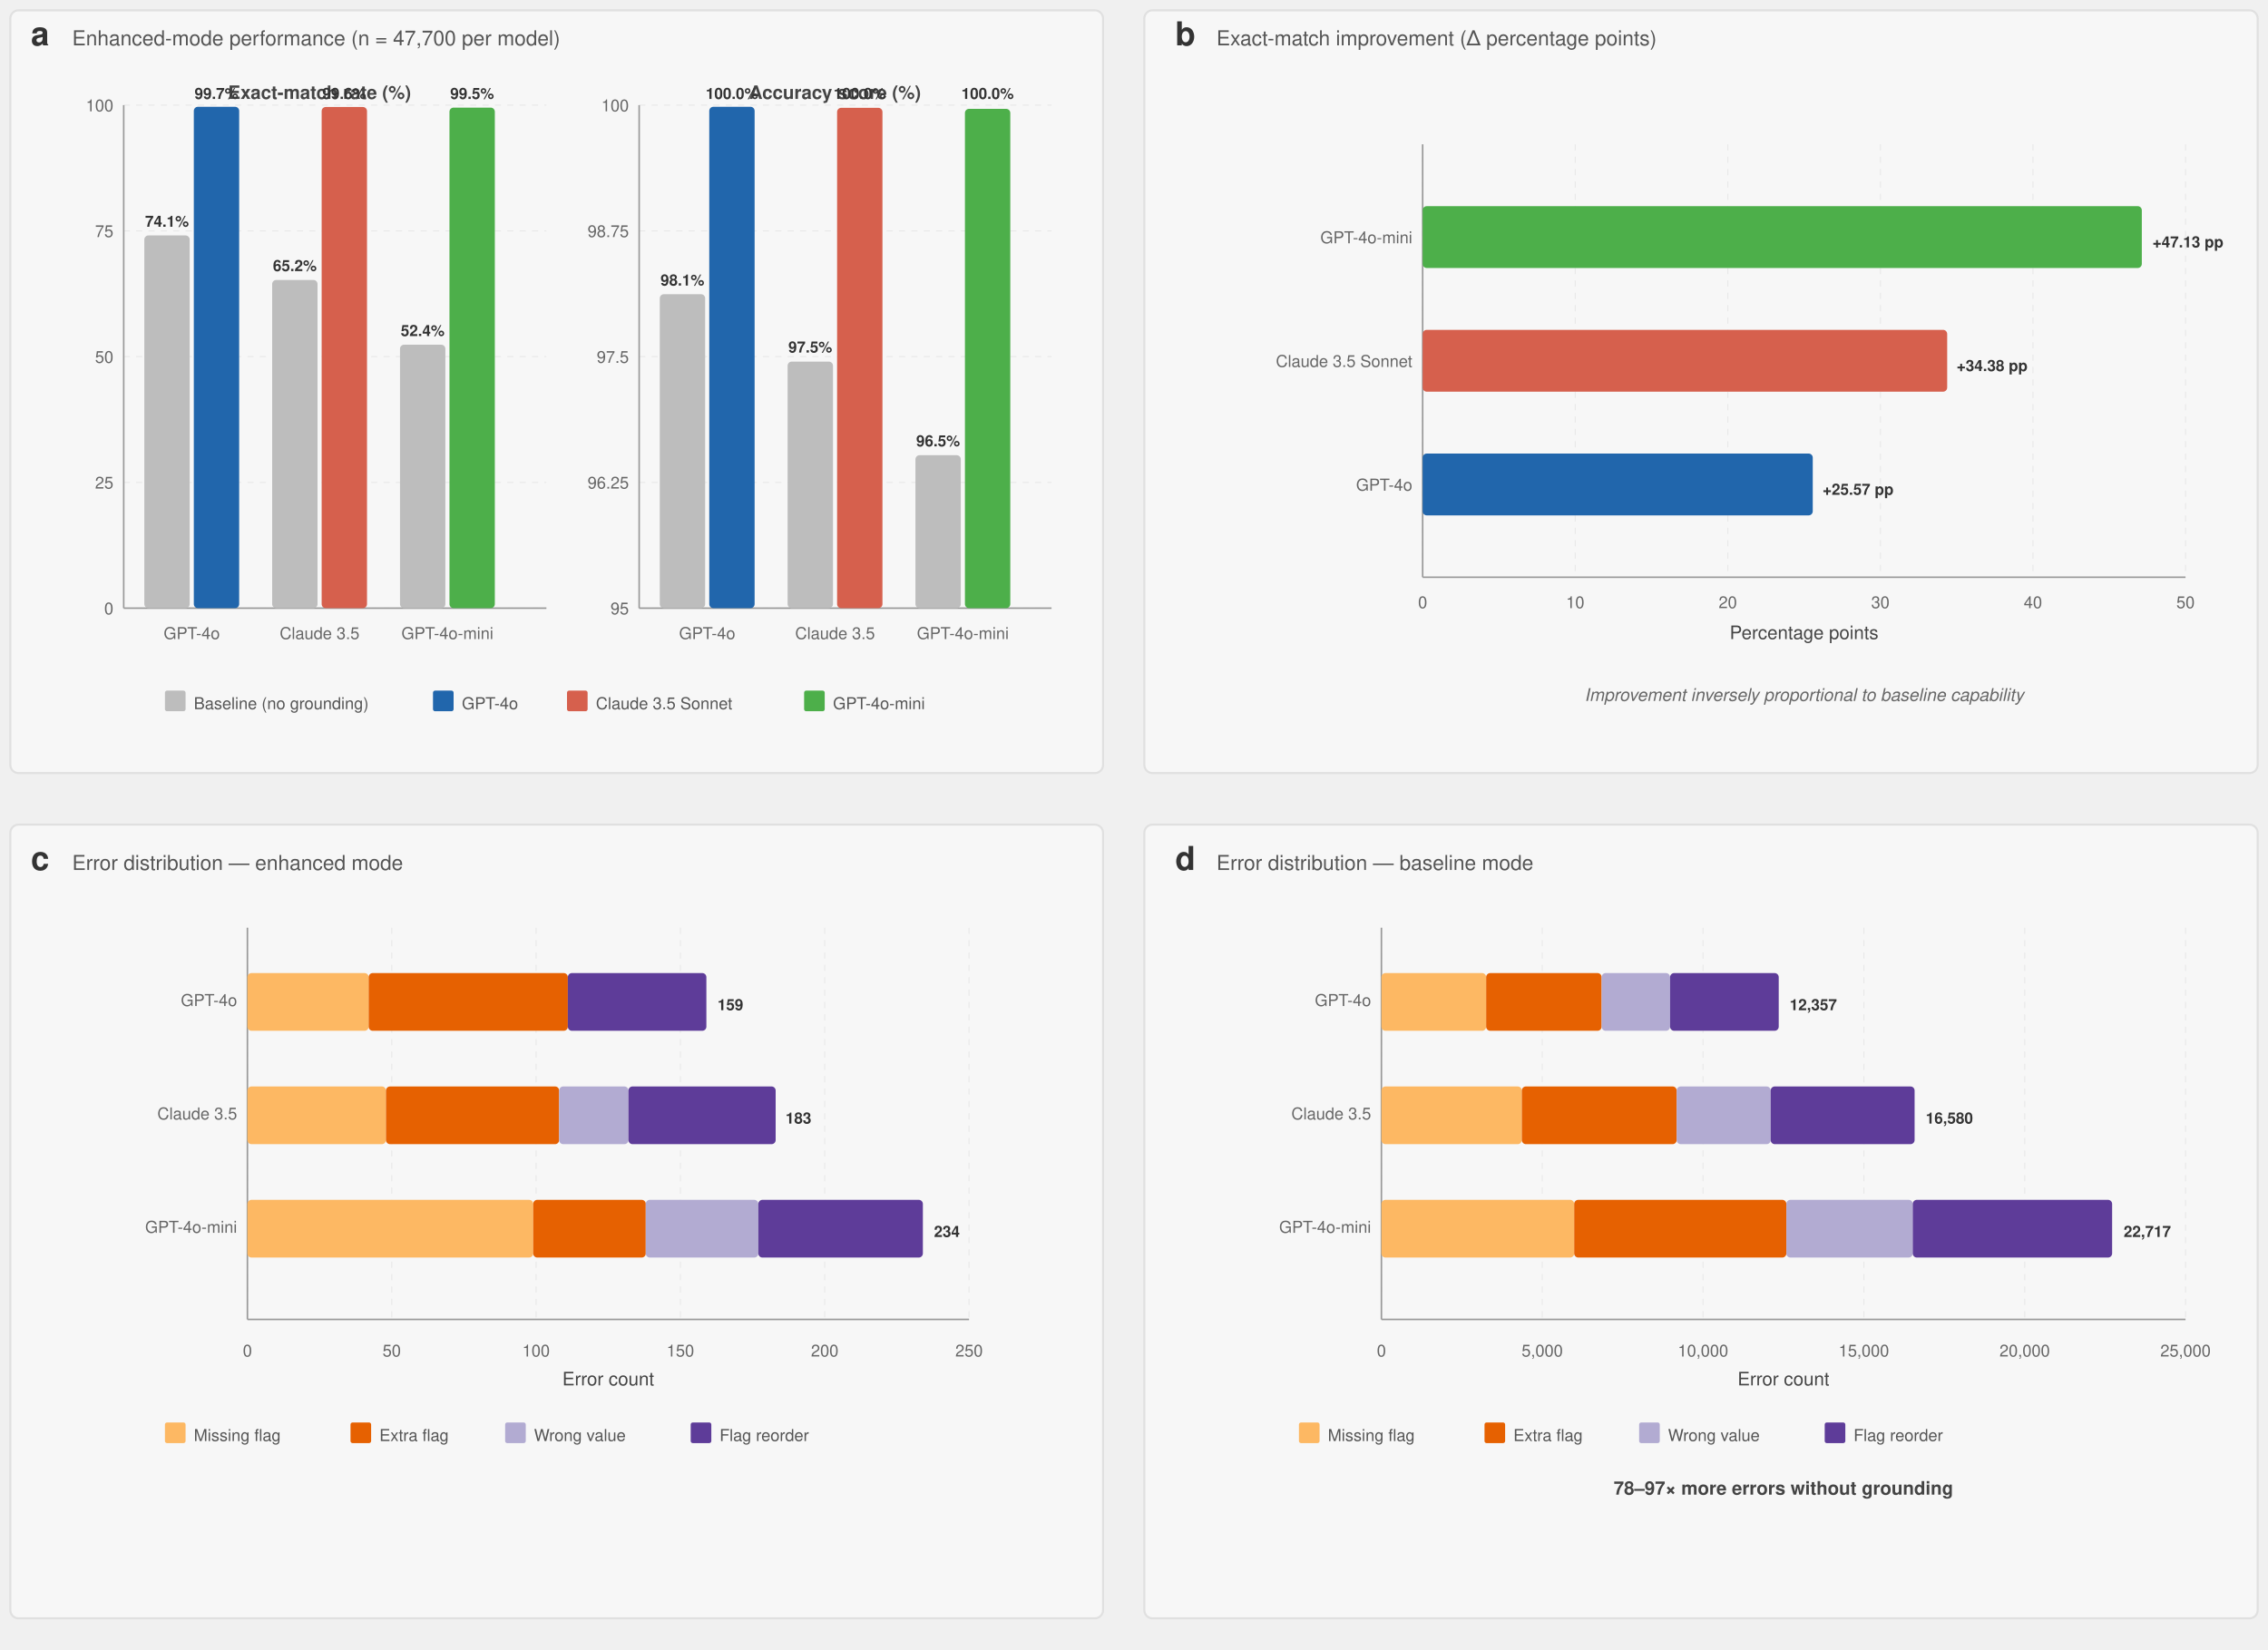
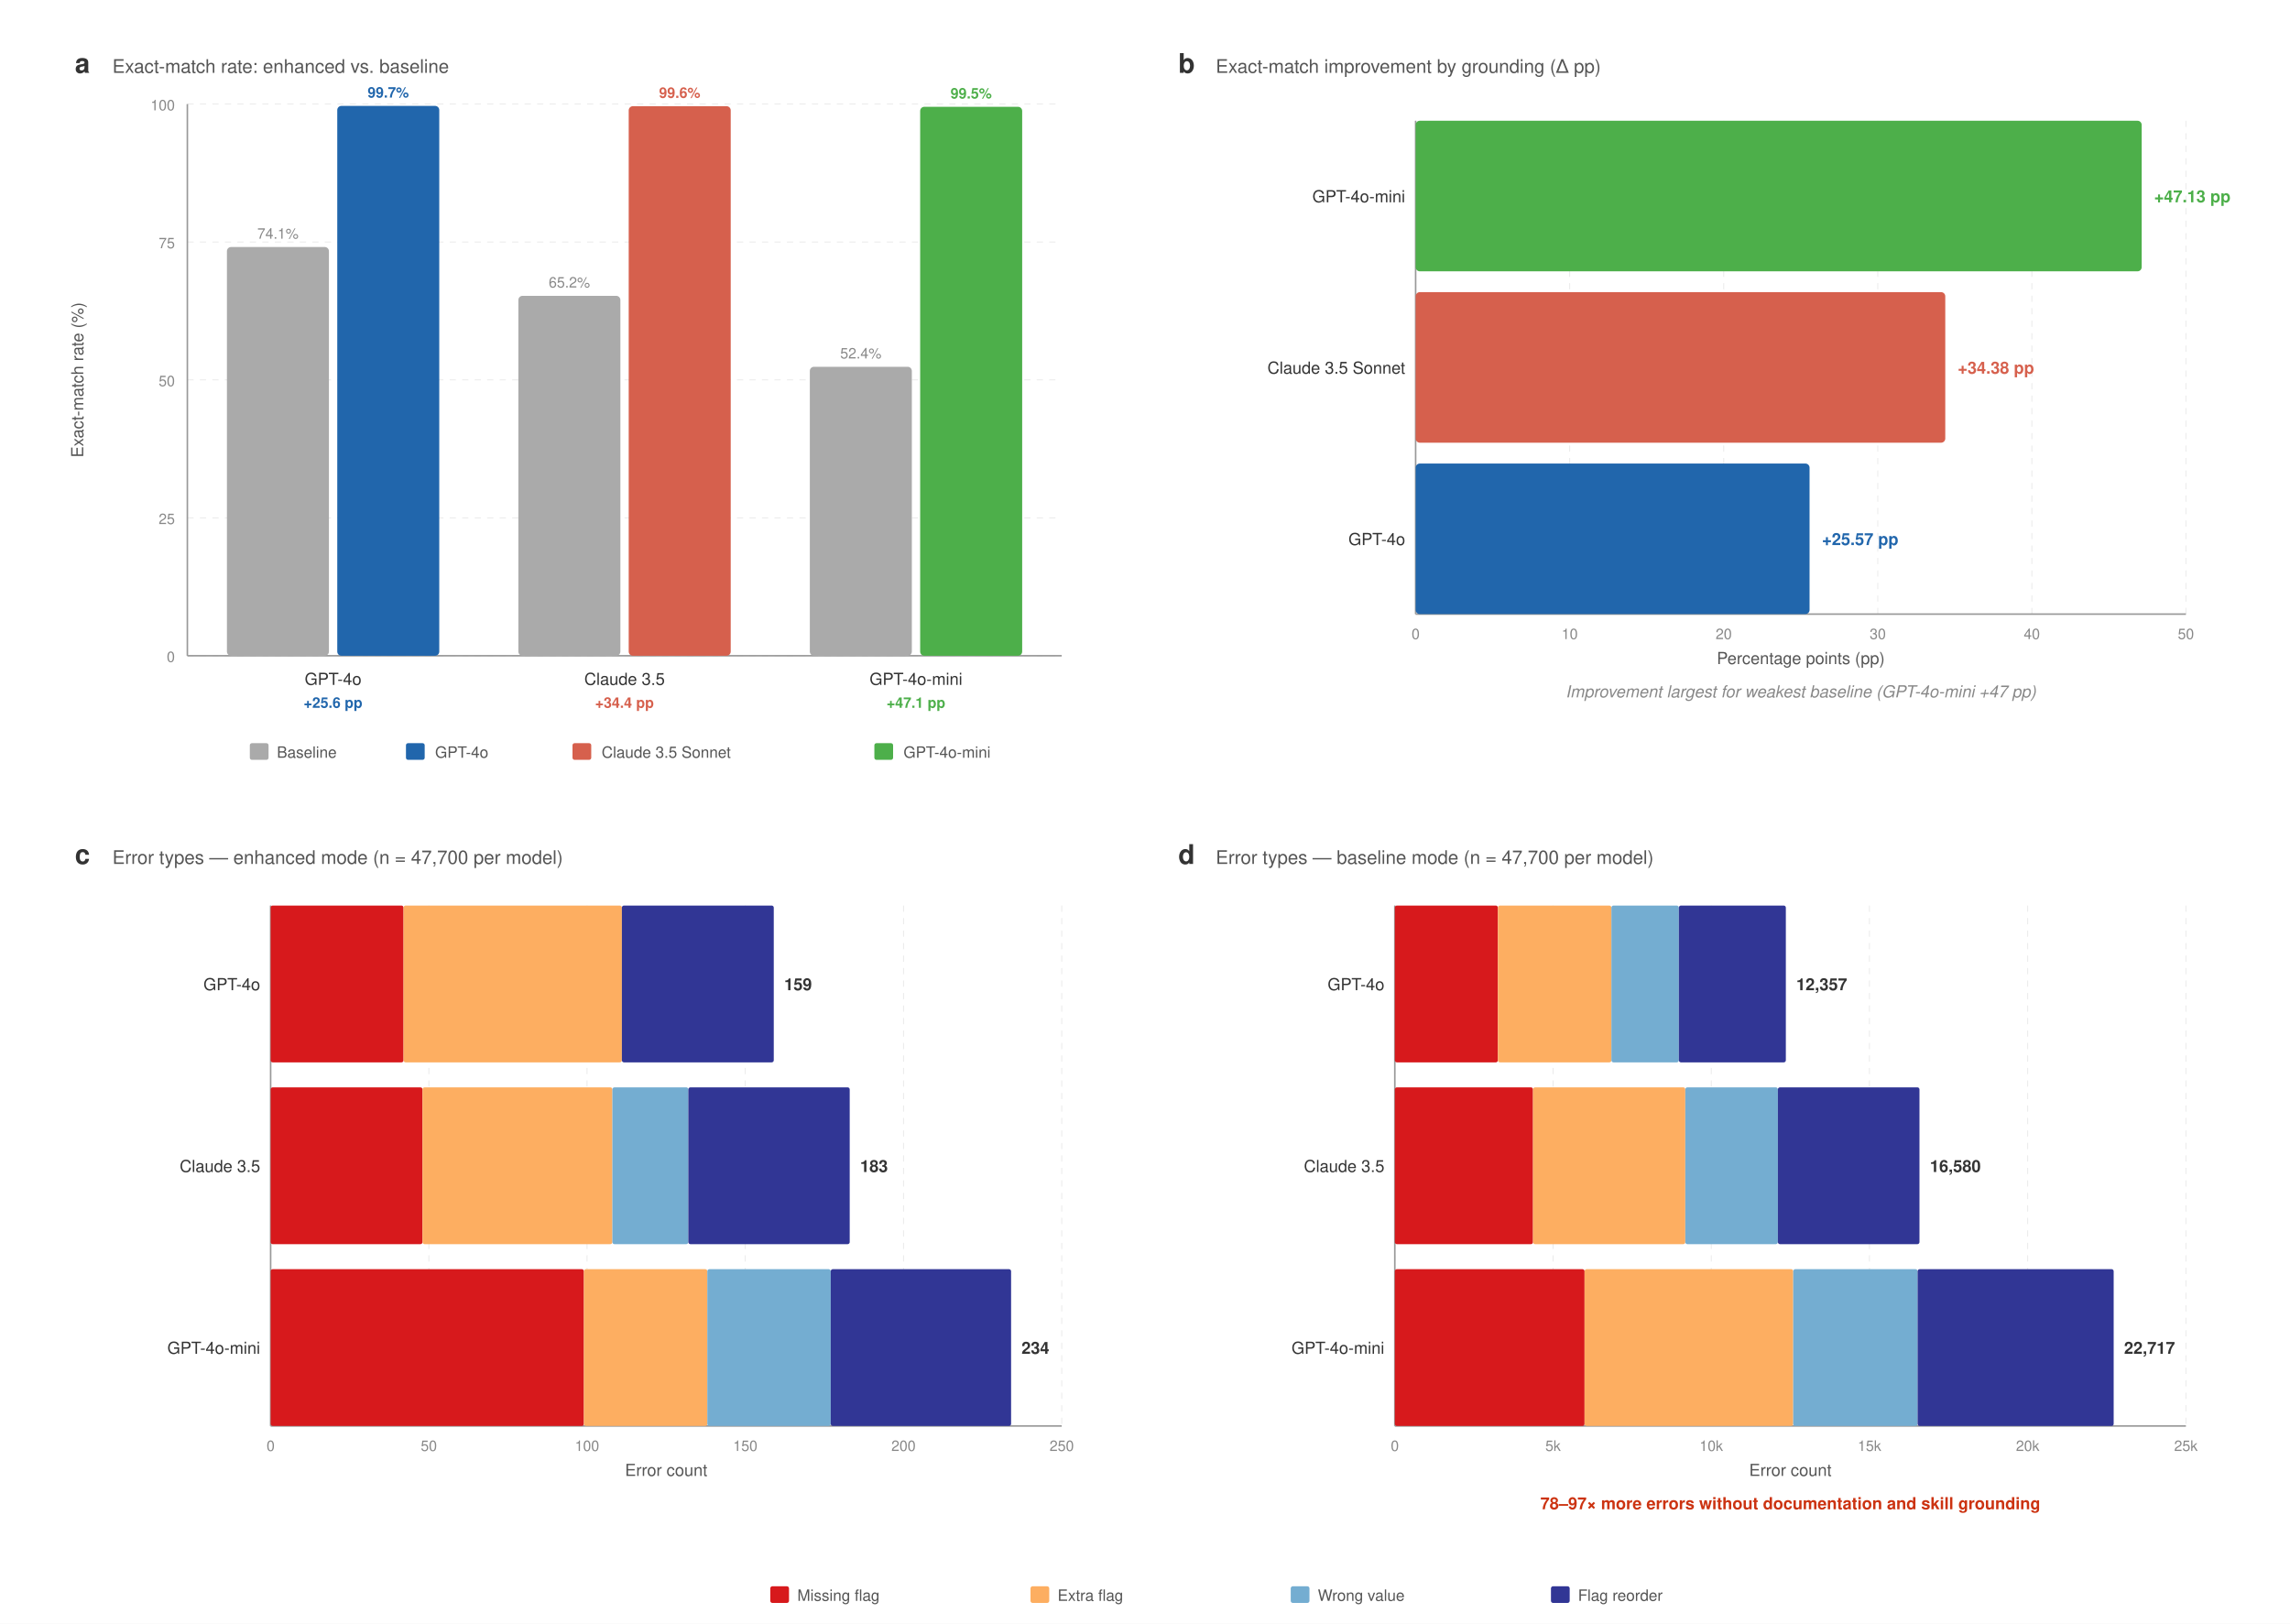
- <svg xmlns="http://www.w3.org/2000/svg" viewBox="0 0 1100 800" font-family="'Helvetica Neue', Helvetica, Arial, sans-serif">
-   <defs>
-     <style>
-       .panel-bg { fill: #F7F7F7; stroke: #E0E0E0; stroke-width: 1; }
-       .panel-label { font-size: 16px; font-weight: bold; fill: #333; }
-       .panel-title { font-size: 10px; fill: #555; }
-       .axis-label { font-size: 9px; fill: #444; }
-       .tick-label { font-size: 8px; fill: #666; }
-       .value-label { font-size: 7.5px; fill: #333; font-weight: 600; }
-       .value-label-sm { font-size: 7px; fill: #333; font-weight: 600; }
-       .gridline { stroke: #E8E8E8; stroke-width: 0.5; stroke-dasharray: 3,3; }
-       .axis-line { stroke: #999; stroke-width: 0.75; }
-       .legend-text { font-size: 8px; fill: #555; }
-       .annotation { font-size: 8.5px; fill: #666; font-style: italic; }
-       .annotation-bold { font-size: 9px; fill: #444; font-weight: bold; }
-     </style>
-   </defs>
-   <rect x="5" y="5" width="530" height="370" rx="4" class="panel-bg" />
-   <text x="15" y="22" class="panel-label">a</text>
-   <text x="35" y="22" class="panel-title">Enhanced-mode performance (n = 47,700 per model)</text>
-   <text x="155" y="48" text-anchor="middle" class="axis-label" font-weight="600">Exact-match rate (%)</text>
-   <line x1="60" y1="295" x2="265" y2="295" class="gridline" />
-   <line x1="60" y1="234" x2="265" y2="234" class="gridline" />
-   <line x1="60" y1="173" x2="265" y2="173" class="gridline" />
-   <line x1="60" y1="112" x2="265" y2="112" class="gridline" />
-   <line x1="60" y1="51" x2="265" y2="51" class="gridline" />
-   <text x="55" y="298" text-anchor="end" class="tick-label">0</text>
-   <text x="55" y="237" text-anchor="end" class="tick-label">25</text>
-   <text x="55" y="176" text-anchor="end" class="tick-label">50</text>
-   <text x="55" y="115" text-anchor="end" class="tick-label">75</text>
-   <text x="55" y="54" text-anchor="end" class="tick-label">100</text>
-   <line x1="60" y1="51" x2="60" y2="295" class="axis-line" />
-   <line x1="60" y1="295" x2="265" y2="295" class="axis-line" />
-   <rect x="70" y="114.2" width="22" height="180.8" rx="2" fill="#BDBDBD" />
-   <text x="81" y="110" text-anchor="middle" class="value-label">74.1%</text>
-   <rect x="94" y="51.8" width="22" height="243.2" rx="2" fill="#2166AC" />
-   <text x="105" y="48" text-anchor="middle" class="value-label">99.7%</text>
-   <rect x="132" y="135.8" width="22" height="159.2" rx="2" fill="#BDBDBD" />
-   <text x="143" y="131.5" text-anchor="middle" class="value-label">65.2%</text>
-   <rect x="156" y="51.9" width="22" height="243.1" rx="2" fill="#D6604D" />
-   <text x="167" y="48" text-anchor="middle" class="value-label">99.6%</text>
-   <rect x="194" y="167.2" width="22" height="127.8" rx="2" fill="#BDBDBD" />
-   <text x="205" y="163" text-anchor="middle" class="value-label">52.4%</text>
-   <rect x="218" y="52.2" width="22" height="242.8" rx="2" fill="#4DAF4A" />
-   <text x="229" y="48" text-anchor="middle" class="value-label">99.5%</text>
-   <text x="93" y="310" text-anchor="middle" class="tick-label">GPT-4o</text>
-   <text x="155" y="310" text-anchor="middle" class="tick-label">Claude 3.5</text>
-   <text x="217" y="310" text-anchor="middle" class="tick-label">GPT-4o-mini</text>
-   <text x="405" y="48" text-anchor="middle" class="axis-label" font-weight="600">Accuracy score (%)</text>
-   <line x1="310" y1="295" x2="510" y2="295" class="gridline" />
-   <line x1="310" y1="234" x2="510" y2="234" class="gridline" />
-   <line x1="310" y1="173" x2="510" y2="173" class="gridline" />
-   <line x1="310" y1="112" x2="510" y2="112" class="gridline" />
-   <line x1="310" y1="51" x2="510" y2="51" class="gridline" />
-   <text x="305" y="298" text-anchor="end" class="tick-label">95</text>
-   <text x="305" y="237" text-anchor="end" class="tick-label">96.25</text>
-   <text x="305" y="176" text-anchor="end" class="tick-label">97.5</text>
-   <text x="305" y="115" text-anchor="end" class="tick-label">98.75</text>
-   <text x="305" y="54" text-anchor="end" class="tick-label">100</text>
-   <line x1="310" y1="51" x2="310" y2="295" class="axis-line" />
-   <line x1="310" y1="295" x2="510" y2="295" class="axis-line" />
-   <rect x="320" y="142.7" width="22" height="152.3" rx="2" fill="#BDBDBD" />
-   <text x="331" y="138.5" text-anchor="middle" class="value-label">98.1%</text>
-   <rect x="344" y="51.8" width="22" height="243.2" rx="2" fill="#2166AC" />
-   <text x="355" y="48" text-anchor="middle" class="value-label">100.0%</text>
-   <rect x="382" y="175.4" width="22" height="119.6" rx="2" fill="#BDBDBD" />
-   <text x="393" y="171" text-anchor="middle" class="value-label">97.5%</text>
-   <rect x="406" y="52.3" width="22" height="242.7" rx="2" fill="#D6604D" />
-   <text x="417" y="48" text-anchor="middle" class="value-label">100.0%</text>
-   <rect x="444" y="220.8" width="22" height="74.2" rx="2" fill="#BDBDBD" />
-   <text x="455" y="216.5" text-anchor="middle" class="value-label">96.5%</text>
-   <rect x="468" y="52.8" width="22" height="242.2" rx="2" fill="#4DAF4A" />
-   <text x="479" y="48" text-anchor="middle" class="value-label">100.0%</text>
-   <text x="343" y="310" text-anchor="middle" class="tick-label">GPT-4o</text>
-   <text x="405" y="310" text-anchor="middle" class="tick-label">Claude 3.5</text>
-   <text x="467" y="310" text-anchor="middle" class="tick-label">GPT-4o-mini</text>
-   <rect x="80" y="335" width="10" height="10" rx="1" fill="#BDBDBD" />
-   <text x="94" y="344" class="legend-text">Baseline (no grounding)</text>
-   <rect x="210" y="335" width="10" height="10" rx="1" fill="#2166AC" />
-   <text x="224" y="344" class="legend-text">GPT-4o</text>
-   <rect x="275" y="335" width="10" height="10" rx="1" fill="#D6604D" />
-   <text x="289" y="344" class="legend-text">Claude 3.5 Sonnet</text>
-   <rect x="390" y="335" width="10" height="10" rx="1" fill="#4DAF4A" />
-   <text x="404" y="344" class="legend-text">GPT-4o-mini</text>
-   <rect x="555" y="5" width="540" height="370" rx="4" class="panel-bg" />
-   <text x="570" y="22" class="panel-label">b</text>
-   <text x="590" y="22" class="panel-title">Exact-match improvement (Δ percentage points)</text>
-   <line x1="690" y1="70" x2="690" y2="280" class="gridline" />
-   <line x1="764" y1="70" x2="764" y2="280" class="gridline" />
-   <line x1="838" y1="70" x2="838" y2="280" class="gridline" />
-   <line x1="912" y1="70" x2="912" y2="280" class="gridline" />
-   <line x1="986" y1="70" x2="986" y2="280" class="gridline" />
-   <line x1="1060" y1="70" x2="1060" y2="280" class="gridline" />
-   <line x1="690" y1="280" x2="1060" y2="280" class="axis-line" />
-   <line x1="690" y1="70" x2="690" y2="280" class="axis-line" />
-   <text x="690" y="295" text-anchor="middle" class="tick-label">0</text>
-   <text x="764" y="295" text-anchor="middle" class="tick-label">10</text>
-   <text x="838" y="295" text-anchor="middle" class="tick-label">20</text>
-   <text x="912" y="295" text-anchor="middle" class="tick-label">30</text>
-   <text x="986" y="295" text-anchor="middle" class="tick-label">40</text>
-   <text x="1060" y="295" text-anchor="middle" class="tick-label">50</text>
-   <text x="875" y="310" text-anchor="middle" class="axis-label">Percentage points</text>
-   <text x="685" y="118" text-anchor="end" class="tick-label">GPT-4o-mini</text>
-   <rect x="690" y="100" width="348.8" height="30" rx="2" fill="#4DAF4A" />
-   <text x="1044" y="120" text-anchor="start" class="value-label">+47.13 pp</text>
-   <text x="685" y="178" text-anchor="end" class="tick-label">Claude 3.5 Sonnet</text>
-   <rect x="690" y="160" width="254.4" height="30" rx="2" fill="#D6604D" />
-   <text x="949" y="180" text-anchor="start" class="value-label">+34.38 pp</text>
-   <text x="685" y="238" text-anchor="end" class="tick-label">GPT-4o</text>
-   <rect x="690" y="220" width="189.2" height="30" rx="2" fill="#2166AC" />
-   <text x="884" y="240" text-anchor="start" class="value-label">+25.57 pp</text>
-   <text x="875" y="340" text-anchor="middle" class="annotation">Improvement inversely proportional to baseline capability</text>
-   <rect x="5" y="400" width="530" height="385" rx="4" class="panel-bg" />
-   <text x="15" y="422" class="panel-label">c</text>
-   <text x="35" y="422" class="panel-title">Error distribution — enhanced mode</text>
-   <line x1="120" y1="450" x2="120" y2="640" class="gridline" />
-   <line x1="190" y1="450" x2="190" y2="640" class="gridline" />
-   <line x1="260" y1="450" x2="260" y2="640" class="gridline" />
-   <line x1="330" y1="450" x2="330" y2="640" class="gridline" />
-   <line x1="400" y1="450" x2="400" y2="640" class="gridline" />
-   <line x1="470" y1="450" x2="470" y2="640" class="gridline" />
-   <line x1="120" y1="640" x2="470" y2="640" class="axis-line" />
-   <line x1="120" y1="450" x2="120" y2="640" class="axis-line" />
-   <text x="120" y="658" text-anchor="middle" class="tick-label">0</text>
-   <text x="190" y="658" text-anchor="middle" class="tick-label">50</text>
-   <text x="260" y="658" text-anchor="middle" class="tick-label">100</text>
-   <text x="330" y="658" text-anchor="middle" class="tick-label">150</text>
-   <text x="400" y="658" text-anchor="middle" class="tick-label">200</text>
-   <text x="470" y="658" text-anchor="middle" class="tick-label">250</text>
-   <text x="295" y="672" text-anchor="middle" class="axis-label">Error count</text>
-   <text x="115" y="488" text-anchor="end" class="tick-label">GPT-4o</text>
-   <rect x="120" y="472" width="58.8" height="28" rx="2" fill="#FDB863" />
-   <rect x="178.8" y="472" width="96.6" height="28" rx="2" fill="#E66101" />
-   <rect x="275.4" y="472" width="67.2" height="28" rx="2" fill="#5E3C99" />
-   <text x="348" y="490" text-anchor="start" class="value-label">159</text>
-   <text x="115" y="543" text-anchor="end" class="tick-label">Claude 3.5</text>
-   <rect x="120" y="527" width="67.2" height="28" rx="2" fill="#FDB863" />
-   <rect x="187.2" y="527" width="84" height="28" rx="2" fill="#E66101" />
-   <rect x="271.2" y="527" width="33.6" height="28" rx="2" fill="#B2ABD2" />
-   <rect x="304.8" y="527" width="71.4" height="28" rx="2" fill="#5E3C99" />
-   <text x="381" y="545" text-anchor="start" class="value-label">183</text>
-   <text x="115" y="598" text-anchor="end" class="tick-label">GPT-4o-mini</text>
-   <rect x="120" y="582" width="138.6" height="28" rx="2" fill="#FDB863" />
-   <rect x="258.6" y="582" width="54.6" height="28" rx="2" fill="#E66101" />
-   <rect x="313.2" y="582" width="54.6" height="28" rx="2" fill="#B2ABD2" />
-   <rect x="367.8" y="582" width="79.8" height="28" rx="2" fill="#5E3C99" />
-   <text x="453" y="600" text-anchor="start" class="value-label">234</text>
-   <rect x="80" y="690" width="10" height="10" rx="1" fill="#FDB863" />
-   <text x="94" y="699" class="legend-text">Missing flag</text>
-   <rect x="170" y="690" width="10" height="10" rx="1" fill="#E66101" />
-   <text x="184" y="699" class="legend-text">Extra flag</text>
-   <rect x="245" y="690" width="10" height="10" rx="1" fill="#B2ABD2" />
-   <text x="259" y="699" class="legend-text">Wrong value</text>
-   <rect x="335" y="690" width="10" height="10" rx="1" fill="#5E3C99" />
-   <text x="349" y="699" class="legend-text">Flag reorder</text>
-   <rect x="555" y="400" width="540" height="385" rx="4" class="panel-bg" />
-   <text x="570" y="422" class="panel-label">d</text>
-   <text x="590" y="422" class="panel-title">Error distribution — baseline mode</text>
-   <line x1="670" y1="450" x2="670" y2="640" class="gridline" />
-   <line x1="748" y1="450" x2="748" y2="640" class="gridline" />
-   <line x1="826" y1="450" x2="826" y2="640" class="gridline" />
-   <line x1="904" y1="450" x2="904" y2="640" class="gridline" />
-   <line x1="982" y1="450" x2="982" y2="640" class="gridline" />
-   <line x1="1060" y1="450" x2="1060" y2="640" class="gridline" />
-   <line x1="670" y1="640" x2="1060" y2="640" class="axis-line" />
-   <line x1="670" y1="450" x2="670" y2="640" class="axis-line" />
-   <text x="670" y="658" text-anchor="middle" class="tick-label">0</text>
-   <text x="748" y="658" text-anchor="middle" class="tick-label">5,000</text>
-   <text x="826" y="658" text-anchor="middle" class="tick-label">10,000</text>
-   <text x="904" y="658" text-anchor="middle" class="tick-label">15,000</text>
-   <text x="982" y="658" text-anchor="middle" class="tick-label">20,000</text>
-   <text x="1060" y="658" text-anchor="middle" class="tick-label">25,000</text>
-   <text x="865" y="672" text-anchor="middle" class="axis-label">Error count</text>
-   <text x="665" y="488" text-anchor="end" class="tick-label">GPT-4o</text>
-   <rect x="670" y="472" width="50.8" height="28" rx="2" fill="#FDB863" />
-   <rect x="720.8" y="472" width="56" height="28" rx="2" fill="#E66101" />
-   <rect x="776.8" y="472" width="33.2" height="28" rx="2" fill="#B2ABD2" />
-   <rect x="810" y="472" width="52.7" height="28" rx="2" fill="#5E3C99" />
-   <text x="868" y="490" text-anchor="start" class="value-label">12,357</text>
-   <text x="665" y="543" text-anchor="end" class="tick-label">Claude 3.5</text>
-   <rect x="670" y="527" width="68.1" height="28" rx="2" fill="#FDB863" />
-   <rect x="738.1" y="527" width="75.1" height="28" rx="2" fill="#E66101" />
-   <rect x="813.2" y="527" width="45.6" height="28" rx="2" fill="#B2ABD2" />
-   <rect x="858.8" y="527" width="69.8" height="28" rx="2" fill="#5E3C99" />
-   <text x="934" y="545" text-anchor="start" class="value-label">16,580</text>
-   <text x="665" y="598" text-anchor="end" class="tick-label">GPT-4o-mini</text>
-   <rect x="670" y="582" width="93.5" height="28" rx="2" fill="#FDB863" />
-   <rect x="763.5" y="582" width="102.9" height="28" rx="2" fill="#E66101" />
-   <rect x="866.4" y="582" width="61.3" height="28" rx="2" fill="#B2ABD2" />
-   <rect x="927.7" y="582" width="96.7" height="28" rx="2" fill="#5E3C99" />
-   <text x="1030" y="600" text-anchor="start" class="value-label">22,717</text>
-   <rect x="630" y="690" width="10" height="10" rx="1" fill="#FDB863" />
-   <text x="644" y="699" class="legend-text">Missing flag</text>
-   <rect x="720" y="690" width="10" height="10" rx="1" fill="#E66101" />
-   <text x="734" y="699" class="legend-text">Extra flag</text>
-   <rect x="795" y="690" width="10" height="10" rx="1" fill="#B2ABD2" />
-   <text x="809" y="699" class="legend-text">Wrong value</text>
-   <rect x="885" y="690" width="10" height="10" rx="1" fill="#5E3C99" />
-   <text x="899" y="699" class="legend-text">Flag reorder</text>
-   <text x="865" y="725" text-anchor="middle" class="annotation-bold">78–97× more errors without grounding</text>
+ <svg xmlns="http://www.w3.org/2000/svg" viewBox="0 0 1100 780" font-family="Helvetica, Arial, sans-serif">
+   <rect x="0" y="0" width="1100" height="780" fill="white" />
+   <text x="36.00" y="35.00" font-size="13px" fill="#333333" text-anchor="start" font-weight="bold">a</text>
+   <text x="54.00" y="35.00" font-size="9px" fill="#555555" text-anchor="start" font-weight="normal">Exact-match rate: enhanced vs. baseline</text>
+   <line x1="90.00" y1="315.00" x2="510.00" y2="315.00" stroke="#E8E8E8" stroke-width="0.4" stroke-dasharray="3,3" />
+   <text x="84.00" y="318.00" font-size="7px" fill="#888888" text-anchor="end" font-weight="normal">0</text>
+   <line x1="90.00" y1="248.75" x2="510.00" y2="248.75" stroke="#E8E8E8" stroke-width="0.4" stroke-dasharray="3,3" />
+   <text x="84.00" y="251.75" font-size="7px" fill="#888888" text-anchor="end" font-weight="normal">25</text>
+   <line x1="90.00" y1="182.50" x2="510.00" y2="182.50" stroke="#E8E8E8" stroke-width="0.4" stroke-dasharray="3,3" />
+   <text x="84.00" y="185.50" font-size="7px" fill="#888888" text-anchor="end" font-weight="normal">50</text>
+   <line x1="90.00" y1="116.25" x2="510.00" y2="116.25" stroke="#E8E8E8" stroke-width="0.4" stroke-dasharray="3,3" />
+   <text x="84.00" y="119.25" font-size="7px" fill="#888888" text-anchor="end" font-weight="normal">75</text>
+   <line x1="90.00" y1="50.00" x2="510.00" y2="50.00" stroke="#E8E8E8" stroke-width="0.4" stroke-dasharray="3,3" />
+   <text x="84.00" y="53.00" font-size="7px" fill="#888888" text-anchor="end" font-weight="normal">100</text>
+   <line x1="90.00" y1="50.00" x2="90.00" y2="315.00" stroke="#999999" stroke-width="0.75" />
+   <line x1="90.00" y1="315.00" x2="510.00" y2="315.00" stroke="#999999" stroke-width="0.75" />
+   <text x="40" y="182.5" font-size="8px" fill="#555555" text-anchor="middle" transform="rotate(-90,40,182.5)">Exact-match rate (%)</text>
+   <rect x="109.00" y="118.66" width="49.00" height="196.34" rx="2" fill="#AAAAAA" />
+   <text x="133.50" y="114.66" font-size="7px" fill="#888888" text-anchor="middle" font-weight="normal">74.1%</text>
+   <rect x="162.00" y="50.87" width="49.00" height="264.13" rx="2" fill="#2166AC" />
+   <text x="186.50" y="46.87" font-size="7px" fill="#2166AC" text-anchor="middle" font-weight="bold">99.7%</text>
+   <text x="160.00" y="329.00" font-size="8px" fill="#333333" text-anchor="middle" font-weight="normal">GPT-4o</text>
+   <text x="160.00" y="340.00" font-size="7px" fill="#2166AC" text-anchor="middle" font-weight="bold">+25.6 pp</text>
+   <rect x="249.00" y="142.11" width="49.00" height="172.89" rx="2" fill="#AAAAAA" />
+   <text x="273.50" y="138.11" font-size="7px" fill="#888888" text-anchor="middle" font-weight="normal">65.2%</text>
+   <rect x="302.00" y="51.01" width="49.00" height="263.99" rx="2" fill="#D6604D" />
+   <text x="326.50" y="47.01" font-size="7px" fill="#D6604D" text-anchor="middle" font-weight="bold">99.6%</text>
+   <text x="300.00" y="329.00" font-size="8px" fill="#333333" text-anchor="middle" font-weight="normal">Claude 3.5</text>
+   <text x="300.00" y="340.00" font-size="7px" fill="#D6604D" text-anchor="middle" font-weight="bold">+34.4 pp</text>
+   <rect x="389.00" y="176.19" width="49.00" height="138.81" rx="2" fill="#AAAAAA" />
+   <text x="413.50" y="172.19" font-size="7px" fill="#888888" text-anchor="middle" font-weight="normal">52.4%</text>
+   <rect x="442.00" y="51.30" width="49.00" height="263.70" rx="2" fill="#4DAF4A" />
+   <text x="466.50" y="47.30" font-size="7px" fill="#4DAF4A" text-anchor="middle" font-weight="bold">99.5%</text>
+   <text x="440.00" y="329.00" font-size="8px" fill="#333333" text-anchor="middle" font-weight="normal">GPT-4o-mini</text>
+   <text x="440.00" y="340.00" font-size="7px" fill="#4DAF4A" text-anchor="middle" font-weight="bold">+47.1 pp</text>
+   <rect x="120.00" y="357.00" width="9.00" height="8.00" rx="1" fill="#AAAAAA" />
+   <text x="133.00" y="364.00" font-size="7.5px" fill="#555555" text-anchor="start" font-weight="normal">Baseline</text>
+   <rect x="195.00" y="357.00" width="9.00" height="8.00" rx="1" fill="#2166AC" />
+   <text x="209.00" y="364.00" font-size="7.5px" fill="#555555" text-anchor="start" font-weight="normal">GPT-4o</text>
+   <rect x="275.00" y="357.00" width="9.00" height="8.00" rx="1" fill="#D6604D" />
+   <text x="289.00" y="364.00" font-size="7.5px" fill="#555555" text-anchor="start" font-weight="normal">Claude 3.5 Sonnet</text>
+   <rect x="420.00" y="357.00" width="9.00" height="8.00" rx="1" fill="#4DAF4A" />
+   <text x="434.00" y="364.00" font-size="7.5px" fill="#555555" text-anchor="start" font-weight="normal">GPT-4o-mini</text>
+   <text x="566.00" y="35.00" font-size="13px" fill="#333333" text-anchor="start" font-weight="bold">b</text>
+   <text x="584.00" y="35.00" font-size="9px" fill="#555555" text-anchor="start" font-weight="normal">Exact-match improvement by grounding (Δ pp)</text>
+   <line x1="680.00" y1="58.00" x2="680.00" y2="295.00" stroke="#E8E8E8" stroke-width="0.4" stroke-dasharray="3,3" />
+   <text x="680.00" y="307.00" font-size="7px" fill="#888888" text-anchor="middle" font-weight="normal">0</text>
+   <line x1="754.00" y1="58.00" x2="754.00" y2="295.00" stroke="#E8E8E8" stroke-width="0.4" stroke-dasharray="3,3" />
+   <text x="754.00" y="307.00" font-size="7px" fill="#888888" text-anchor="middle" font-weight="normal">10</text>
+   <line x1="828.00" y1="58.00" x2="828.00" y2="295.00" stroke="#E8E8E8" stroke-width="0.4" stroke-dasharray="3,3" />
+   <text x="828.00" y="307.00" font-size="7px" fill="#888888" text-anchor="middle" font-weight="normal">20</text>
+   <line x1="902.00" y1="58.00" x2="902.00" y2="295.00" stroke="#E8E8E8" stroke-width="0.4" stroke-dasharray="3,3" />
+   <text x="902.00" y="307.00" font-size="7px" fill="#888888" text-anchor="middle" font-weight="normal">30</text>
+   <line x1="976.00" y1="58.00" x2="976.00" y2="295.00" stroke="#E8E8E8" stroke-width="0.4" stroke-dasharray="3,3" />
+   <text x="976.00" y="307.00" font-size="7px" fill="#888888" text-anchor="middle" font-weight="normal">40</text>
+   <line x1="1050.00" y1="58.00" x2="1050.00" y2="295.00" stroke="#E8E8E8" stroke-width="0.4" stroke-dasharray="3,3" />
+   <text x="1050.00" y="307.00" font-size="7px" fill="#888888" text-anchor="middle" font-weight="normal">50</text>
+   <line x1="680.00" y1="58.00" x2="680.00" y2="295.00" stroke="#999999" stroke-width="0.75" />
+   <line x1="680.00" y1="295.00" x2="1050.00" y2="295.00" stroke="#999999" stroke-width="0.75" />
+   <text x="865.00" y="319.00" font-size="8px" fill="#555555" text-anchor="middle" font-weight="normal">Percentage points (pp)</text>
+   <rect x="680.00" y="58.00" width="348.76" height="72.33" rx="2" fill="#4DAF4A" />
+   <text x="675.00" y="97.17" font-size="8px" fill="#333333" text-anchor="end" font-weight="normal">GPT-4o-mini</text>
+   <text x="1034.76" y="97.17" font-size="8px" fill="#4DAF4A" text-anchor="start" font-weight="bold">+47.13 pp</text>
+   <rect x="680.00" y="140.33" width="254.41" height="72.33" rx="2" fill="#D6604D" />
+   <text x="675.00" y="179.50" font-size="8px" fill="#333333" text-anchor="end" font-weight="normal">Claude 3.5 Sonnet</text>
+   <text x="940.41" y="179.50" font-size="8px" fill="#D6604D" text-anchor="start" font-weight="bold">+34.38 pp</text>
+   <rect x="680.00" y="222.67" width="189.22" height="72.33" rx="2" fill="#2166AC" />
+   <text x="675.00" y="261.83" font-size="8px" fill="#333333" text-anchor="end" font-weight="normal">GPT-4o</text>
+   <text x="875.22" y="261.83" font-size="8px" fill="#2166AC" text-anchor="start" font-weight="bold">+25.57 pp</text>
+   <text x="865.00" y="335.00" font-size="8px" fill="#888888" text-anchor="middle" font-weight="normal" font-style="italic">Improvement largest for weakest baseline (GPT-4o-mini +47 pp)</text>
+   <text x="36.00" y="415.00" font-size="13px" fill="#333333" text-anchor="start" font-weight="bold">c</text>
+   <text x="54.00" y="415.00" font-size="9px" fill="#555555" text-anchor="start" font-weight="normal">Error types — enhanced mode (n = 47,700 per model)</text>
+   <line x1="130.00" y1="435.00" x2="130.00" y2="685.00" stroke="#E8E8E8" stroke-width="0.4" stroke-dasharray="3,3" />
+   <text x="130.00" y="697.00" font-size="7px" fill="#888888" text-anchor="middle" font-weight="normal">0</text>
+   <line x1="206.00" y1="435.00" x2="206.00" y2="685.00" stroke="#E8E8E8" stroke-width="0.4" stroke-dasharray="3,3" />
+   <text x="206.00" y="697.00" font-size="7px" fill="#888888" text-anchor="middle" font-weight="normal">50</text>
+   <line x1="282.00" y1="435.00" x2="282.00" y2="685.00" stroke="#E8E8E8" stroke-width="0.4" stroke-dasharray="3,3" />
+   <text x="282.00" y="697.00" font-size="7px" fill="#888888" text-anchor="middle" font-weight="normal">100</text>
+   <line x1="358.00" y1="435.00" x2="358.00" y2="685.00" stroke="#E8E8E8" stroke-width="0.4" stroke-dasharray="3,3" />
+   <text x="358.00" y="697.00" font-size="7px" fill="#888888" text-anchor="middle" font-weight="normal">150</text>
+   <line x1="434.00" y1="435.00" x2="434.00" y2="685.00" stroke="#E8E8E8" stroke-width="0.4" stroke-dasharray="3,3" />
+   <text x="434.00" y="697.00" font-size="7px" fill="#888888" text-anchor="middle" font-weight="normal">200</text>
+   <line x1="510.00" y1="435.00" x2="510.00" y2="685.00" stroke="#E8E8E8" stroke-width="0.4" stroke-dasharray="3,3" />
+   <text x="510.00" y="697.00" font-size="7px" fill="#888888" text-anchor="middle" font-weight="normal">250</text>
+   <line x1="130.00" y1="435.00" x2="130.00" y2="685.00" stroke="#999999" stroke-width="0.75" />
+   <line x1="130.00" y1="685.00" x2="510.00" y2="685.00" stroke="#999999" stroke-width="0.75" />
+   <text x="320.00" y="709.00" font-size="8px" fill="#555555" text-anchor="middle" font-weight="normal">Error count</text>
+   <rect x="130.00" y="435.00" width="63.84" height="75.33" rx="1" fill="#D7191C" />
+   <rect x="193.84" y="435.00" width="104.88" height="75.33" rx="1" fill="#FDAE61" />
+   <rect x="298.72" y="435.00" width="72.96" height="75.33" rx="1" fill="#313695" />
+   <text x="125.00" y="475.67" font-size="8px" fill="#333333" text-anchor="end" font-weight="normal">GPT-4o</text>
+   <text x="376.68" y="475.67" font-size="8px" fill="#333333" text-anchor="start" font-weight="bold">159</text>
+   <rect x="130.00" y="522.33" width="72.96" height="75.33" rx="1" fill="#D7191C" />
+   <rect x="202.96" y="522.33" width="91.20" height="75.33" rx="1" fill="#FDAE61" />
+   <rect x="294.16" y="522.33" width="36.48" height="75.33" rx="1" fill="#74ADD1" />
+   <rect x="330.64" y="522.33" width="77.52" height="75.33" rx="1" fill="#313695" />
+   <text x="125.00" y="563.00" font-size="8px" fill="#333333" text-anchor="end" font-weight="normal">Claude 3.5</text>
+   <text x="413.16" y="563.00" font-size="8px" fill="#333333" text-anchor="start" font-weight="bold">183</text>
+   <rect x="130.00" y="609.67" width="150.48" height="75.33" rx="1" fill="#D7191C" />
+   <rect x="280.48" y="609.67" width="59.28" height="75.33" rx="1" fill="#FDAE61" />
+   <rect x="339.76" y="609.67" width="59.28" height="75.33" rx="1" fill="#74ADD1" />
+   <rect x="399.04" y="609.67" width="86.64" height="75.33" rx="1" fill="#313695" />
+   <text x="125.00" y="650.33" font-size="8px" fill="#333333" text-anchor="end" font-weight="normal">GPT-4o-mini</text>
+   <text x="490.68" y="650.33" font-size="8px" fill="#333333" text-anchor="start" font-weight="bold">234</text>
+   <text x="566.00" y="415.00" font-size="13px" fill="#333333" text-anchor="start" font-weight="bold">d</text>
+   <text x="584.00" y="415.00" font-size="9px" fill="#555555" text-anchor="start" font-weight="normal">Error types — baseline mode (n = 47,700 per model)</text>
+   <line x1="670.00" y1="435.00" x2="670.00" y2="685.00" stroke="#E8E8E8" stroke-width="0.4" stroke-dasharray="3,3" />
+   <text x="670.00" y="697.00" font-size="7px" fill="#888888" text-anchor="middle" font-weight="normal">0</text>
+   <line x1="746.00" y1="435.00" x2="746.00" y2="685.00" stroke="#E8E8E8" stroke-width="0.4" stroke-dasharray="3,3" />
+   <text x="746.00" y="697.00" font-size="7px" fill="#888888" text-anchor="middle" font-weight="normal">5k</text>
+   <line x1="822.00" y1="435.00" x2="822.00" y2="685.00" stroke="#E8E8E8" stroke-width="0.4" stroke-dasharray="3,3" />
+   <text x="822.00" y="697.00" font-size="7px" fill="#888888" text-anchor="middle" font-weight="normal">10k</text>
+   <line x1="898.00" y1="435.00" x2="898.00" y2="685.00" stroke="#E8E8E8" stroke-width="0.4" stroke-dasharray="3,3" />
+   <text x="898.00" y="697.00" font-size="7px" fill="#888888" text-anchor="middle" font-weight="normal">15k</text>
+   <line x1="974.00" y1="435.00" x2="974.00" y2="685.00" stroke="#E8E8E8" stroke-width="0.4" stroke-dasharray="3,3" />
+   <text x="974.00" y="697.00" font-size="7px" fill="#888888" text-anchor="middle" font-weight="normal">20k</text>
+   <line x1="1050.00" y1="435.00" x2="1050.00" y2="685.00" stroke="#E8E8E8" stroke-width="0.4" stroke-dasharray="3,3" />
+   <text x="1050.00" y="697.00" font-size="7px" fill="#888888" text-anchor="middle" font-weight="normal">25k</text>
+   <line x1="670.00" y1="435.00" x2="670.00" y2="685.00" stroke="#999999" stroke-width="0.75" />
+   <line x1="670.00" y1="685.00" x2="1050.00" y2="685.00" stroke="#999999" stroke-width="0.75" />
+   <text x="860.00" y="709.00" font-size="8px" fill="#555555" text-anchor="middle" font-weight="normal">Error count</text>
+   <rect x="670.00" y="435.00" width="49.51" height="75.33" rx="1" fill="#D7191C" />
+   <rect x="719.51" y="435.00" width="54.54" height="75.33" rx="1" fill="#FDAE61" />
+   <rect x="774.04" y="435.00" width="32.39" height="75.33" rx="1" fill="#74ADD1" />
+   <rect x="806.44" y="435.00" width="51.39" height="75.33" rx="1" fill="#313695" />
+   <text x="665.00" y="475.67" font-size="8px" fill="#333333" text-anchor="end" font-weight="normal">GPT-4o</text>
+   <text x="862.83" y="475.67" font-size="8px" fill="#333333" text-anchor="start" font-weight="bold">12,357</text>
+   <rect x="670.00" y="522.33" width="66.38" height="75.33" rx="1" fill="#D7191C" />
+   <rect x="736.38" y="522.33" width="73.16" height="75.33" rx="1" fill="#FDAE61" />
+   <rect x="809.54" y="522.33" width="44.46" height="75.33" rx="1" fill="#74ADD1" />
+   <rect x="854.00" y="522.33" width="68.02" height="75.33" rx="1" fill="#313695" />
+   <text x="665.00" y="563.00" font-size="8px" fill="#333333" text-anchor="end" font-weight="normal">Claude 3.5</text>
+   <text x="927.02" y="563.00" font-size="8px" fill="#333333" text-anchor="start" font-weight="bold">16,580</text>
+   <rect x="670.00" y="609.67" width="91.14" height="75.33" rx="1" fill="#D7191C" />
+   <rect x="761.14" y="609.67" width="100.23" height="75.33" rx="1" fill="#FDAE61" />
+   <rect x="861.37" y="609.67" width="59.75" height="75.33" rx="1" fill="#74ADD1" />
+   <rect x="921.12" y="609.67" width="94.18" height="75.33" rx="1" fill="#313695" />
+   <text x="665.00" y="650.33" font-size="8px" fill="#333333" text-anchor="end" font-weight="normal">GPT-4o-mini</text>
+   <text x="1020.30" y="650.33" font-size="8px" fill="#333333" text-anchor="start" font-weight="bold">22,717</text>
+   <text x="860.00" y="725.00" font-size="8px" fill="#CC3311" text-anchor="middle" font-weight="bold">78–97× more errors without documentation and skill grounding</text>
+   <rect x="370.00" y="762.00" width="9.00" height="8.00" rx="1" fill="#D7191C" />
+   <text x="383.00" y="769.00" font-size="7.5px" fill="#555555" text-anchor="start" font-weight="normal">Missing flag</text>
+   <rect x="495.00" y="762.00" width="9.00" height="8.00" rx="1" fill="#FDAE61" />
+   <text x="508.00" y="769.00" font-size="7.5px" fill="#555555" text-anchor="start" font-weight="normal">Extra flag</text>
+   <rect x="620.00" y="762.00" width="9.00" height="8.00" rx="1" fill="#74ADD1" />
+   <text x="633.00" y="769.00" font-size="7.5px" fill="#555555" text-anchor="start" font-weight="normal">Wrong value</text>
+   <rect x="745.00" y="762.00" width="9.00" height="8.00" rx="1" fill="#313695" />
+   <text x="758.00" y="769.00" font-size="7.5px" fill="#555555" text-anchor="start" font-weight="normal">Flag reorder</text>
</svg>
